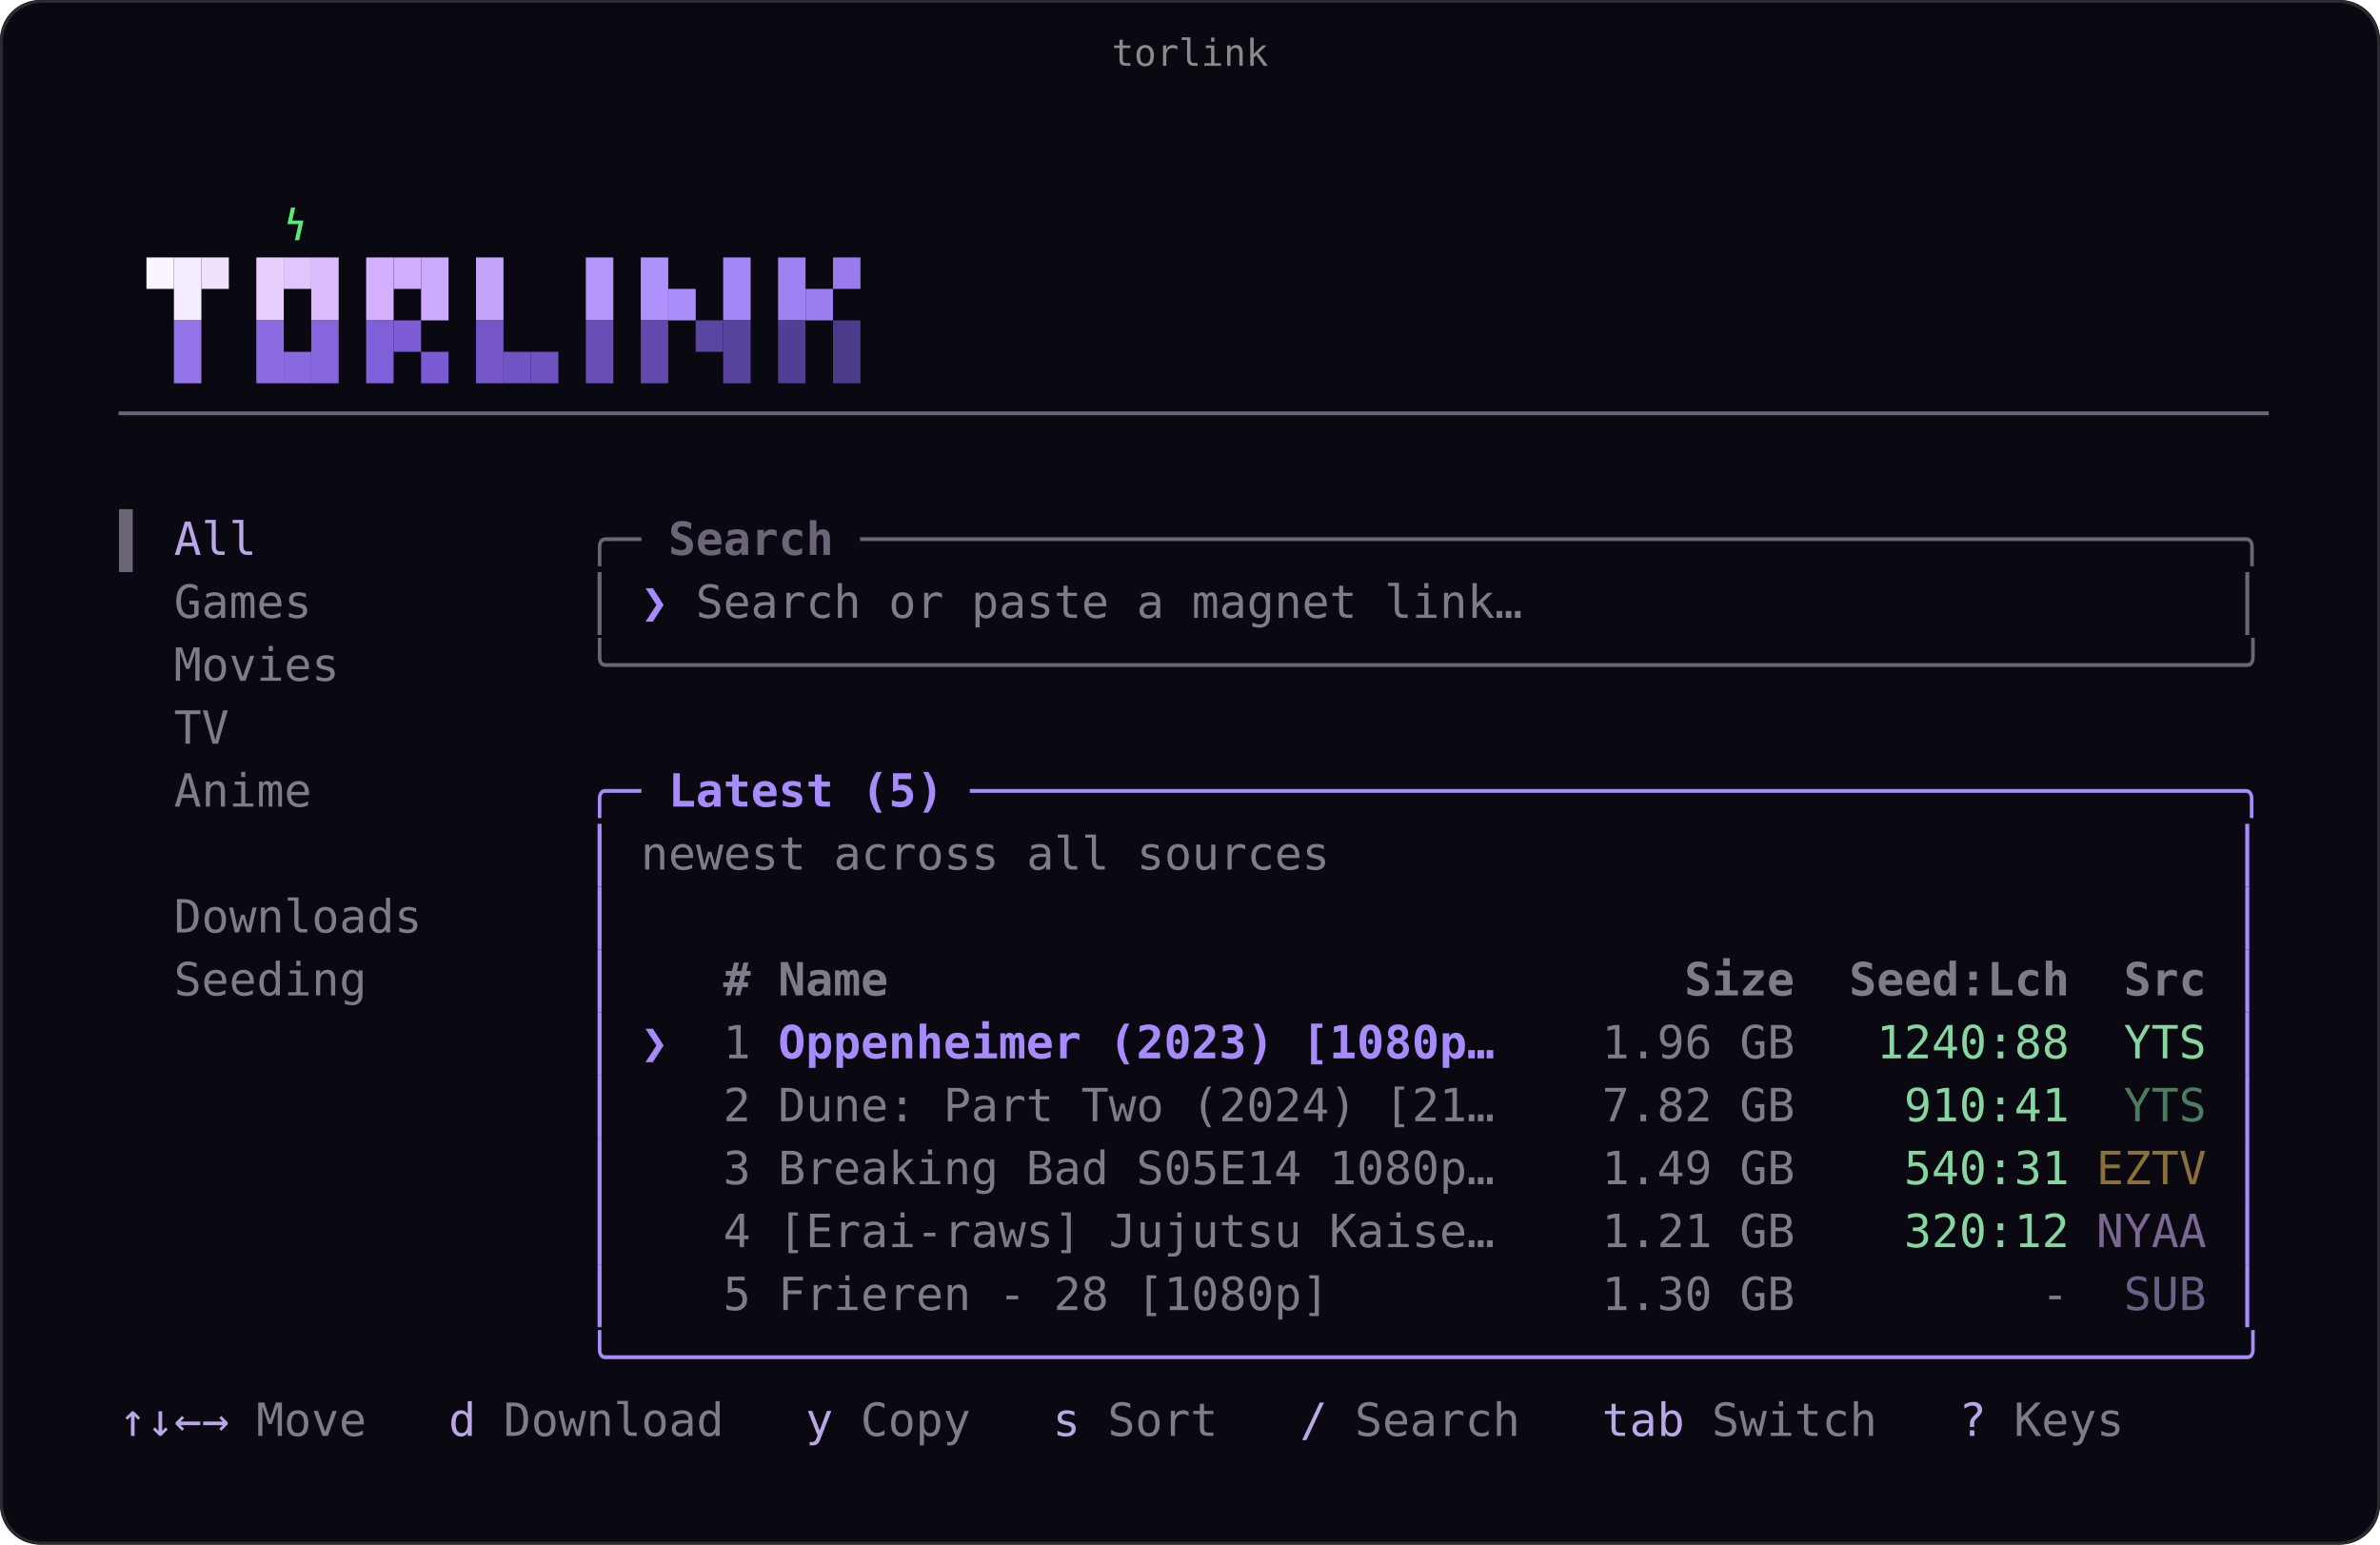
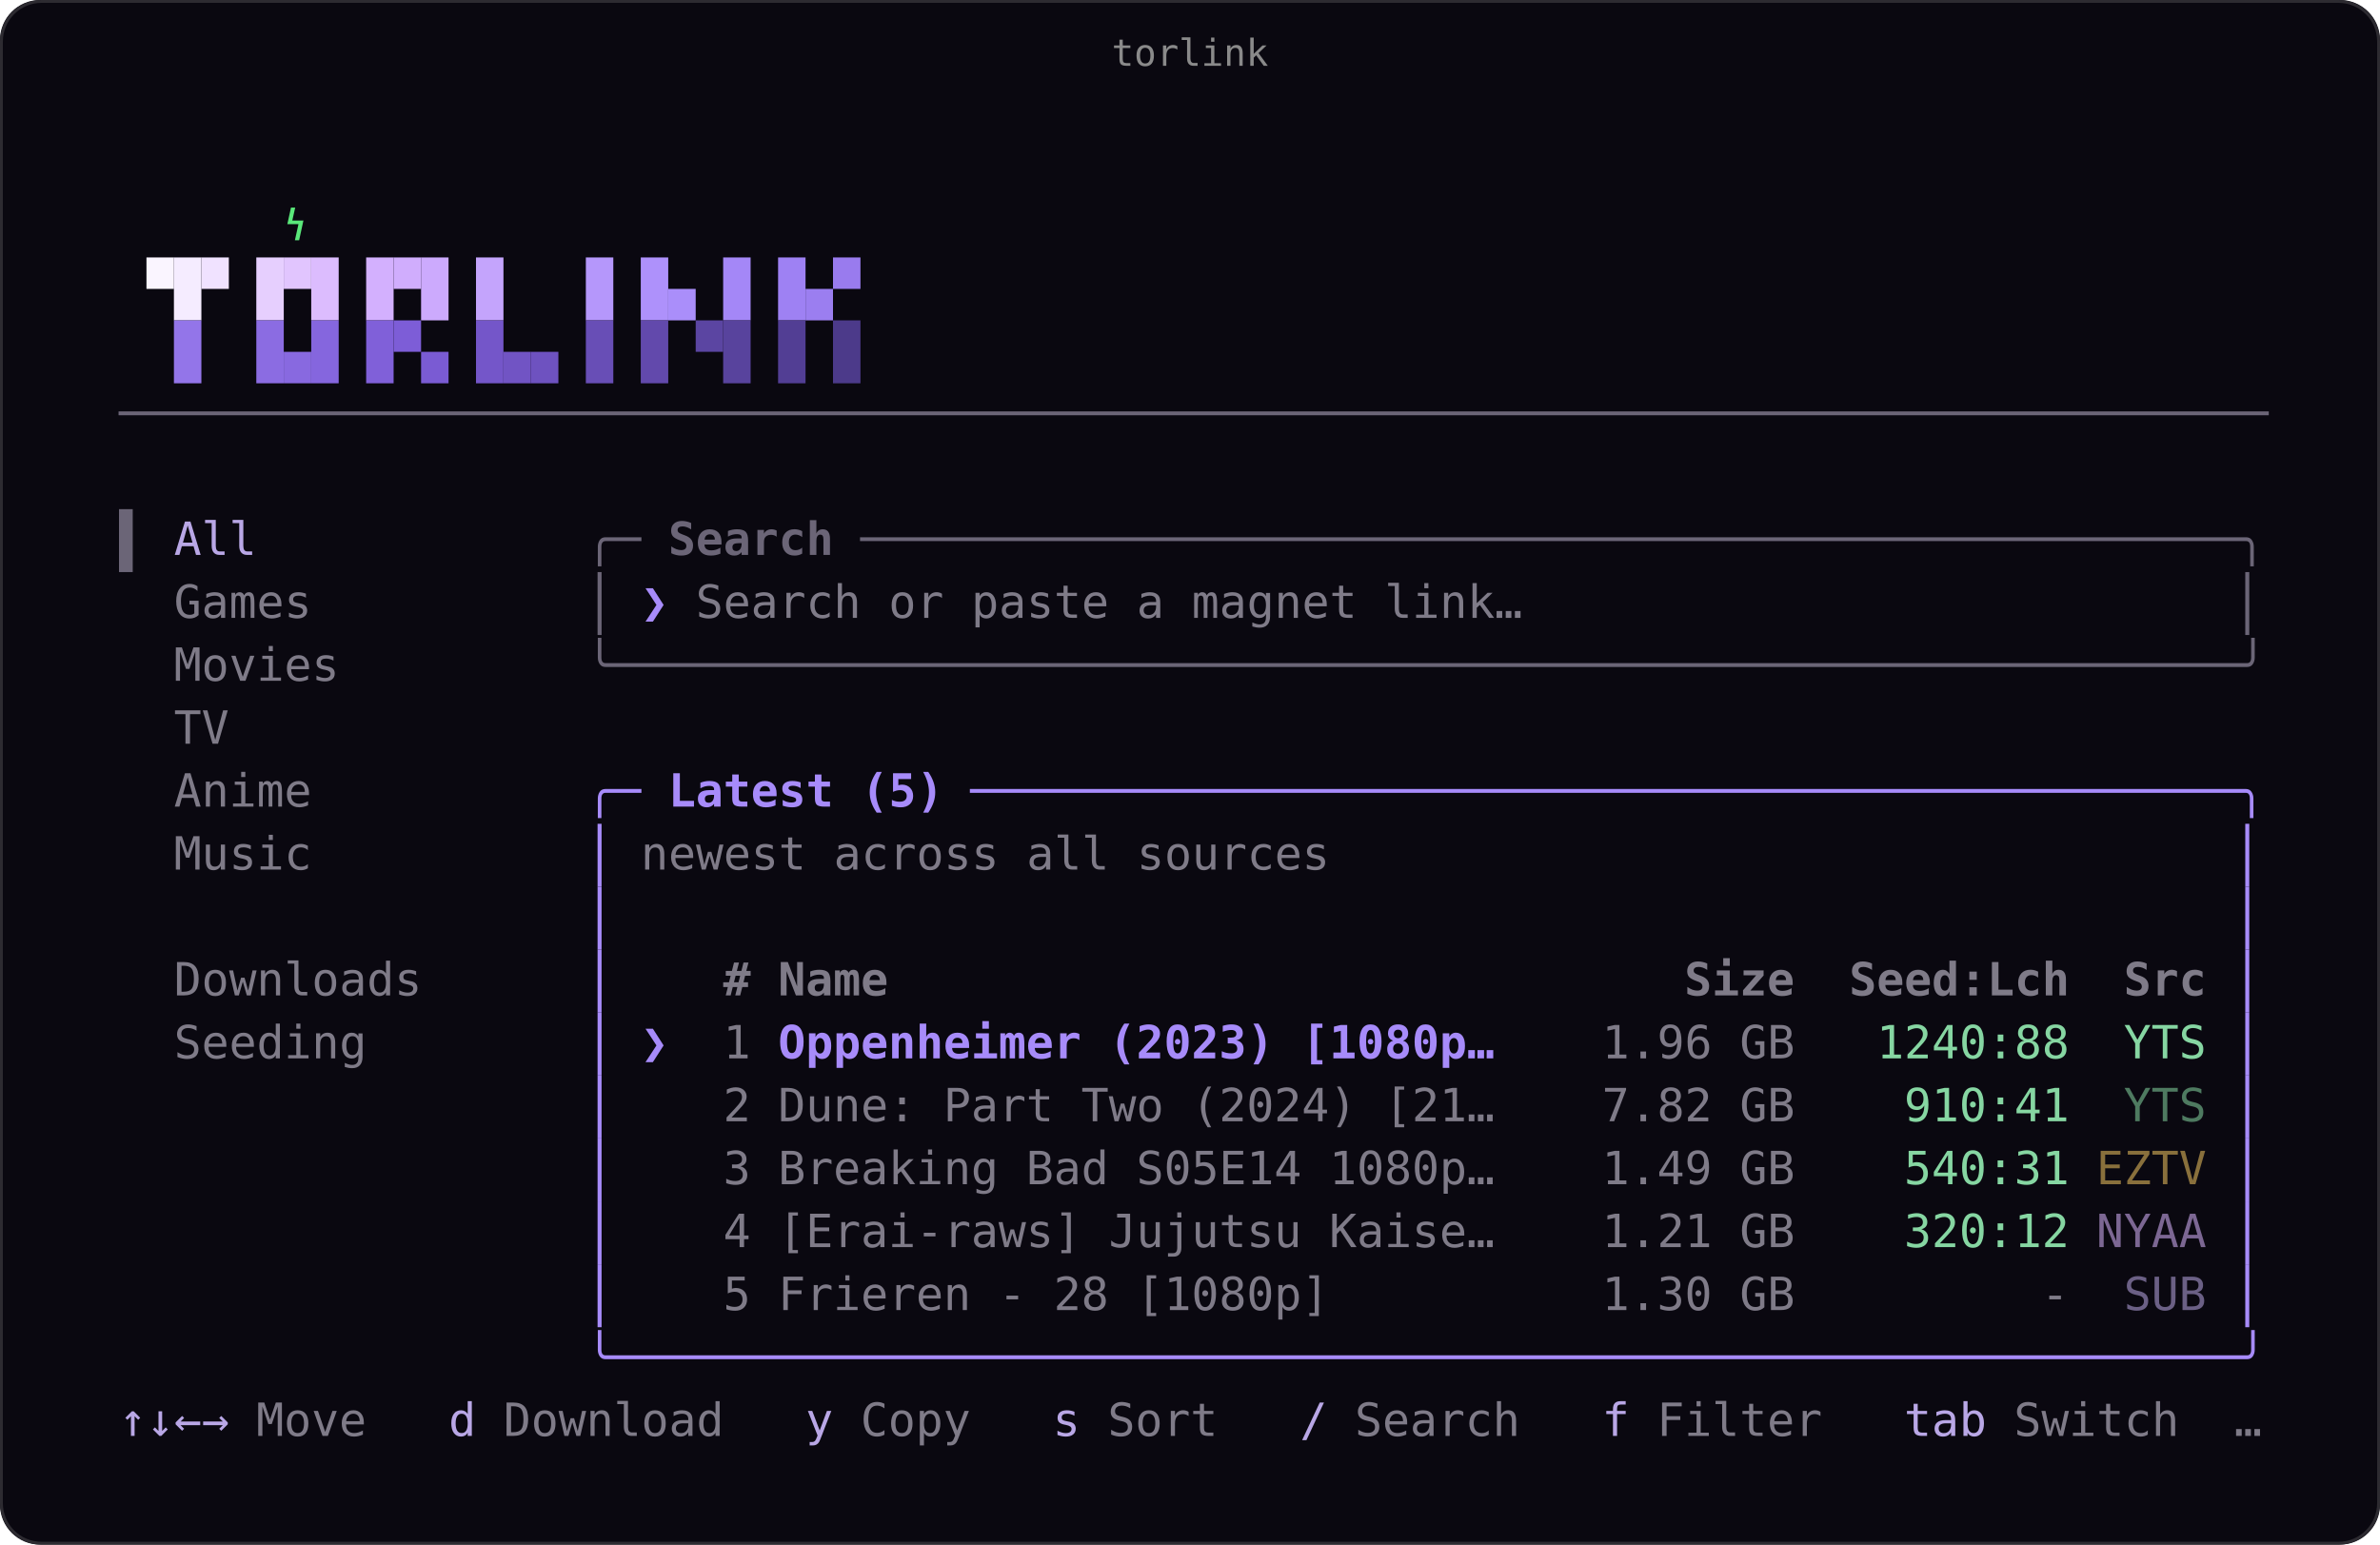
<svg xmlns="http://www.w3.org/2000/svg" width="832" height="540" viewBox="0 0 832 540" style="max-width: 832px; width: 100%; height: auto;" role="img">
  <rect width="100%" height="100%" rx="14" fill="#0a0810" />
  <rect x="0.5" y="0.5" width="831" height="539" rx="14" fill="none" stroke="#2d2b31" stroke-width="1" />
  <text x="416" y="23" text-anchor="middle" font-family="ui-monospace, &quot;Cascadia Mono&quot;, &quot;SF Mono&quot;, Menlo, Consolas, &quot;DejaVu Sans Mono&quot;, monospace" font-size="13" fill="#8a8a8a">torlink</text>
  <g font-family="ui-monospace, &quot;Cascadia Mono&quot;, &quot;SF Mono&quot;, Menlo, Consolas, &quot;DejaVu Sans Mono&quot;, monospace" font-size="16" fill="#ddd8ea">
    <text x="99.2" y="84" textLength="9.6" lengthAdjust="spacingAndGlyphs" xml:space="preserve" fill="#5ae87a" font-weight="600">𐓏</text>
    <rect x="51.2" y="90" width="9.6" height="11" fill="#faf5ff" />
    <rect x="60.8" y="90" width="9.6" height="22" fill="#f5ecff" />
    <rect x="70.4" y="90" width="9.6" height="11" fill="#f0e2ff" />
    <rect x="89.6" y="90" width="9.6" height="22" fill="#e6cffe" />
    <rect x="99.2" y="90" width="9.6" height="11" fill="#e1c5fe" />
    <rect x="108.8" y="90" width="9.6" height="22" fill="#dcbcfe" />
    <rect x="128" y="90" width="9.6" height="22" fill="#d3b0fe" />
    <rect x="137.6" y="90" width="9.6" height="11" fill="#d0adfd" />
    <rect x="147.2" y="90" width="9.6" height="22" fill="#ccaafd" />
    <rect x="166.4" y="90" width="9.6" height="22" fill="#c4a4fc" />
    <rect x="204.8" y="90" width="9.6" height="22" fill="#b597fb" />
    <rect x="224" y="90" width="9.6" height="22" fill="#ae91fb" />
    <rect x="233.6" y="101" width="9.6" height="11" fill="#aa8efa" />
    <rect x="252.8" y="90" width="9.6" height="22" fill="#a487f7" />
    <rect x="272" y="90" width="9.6" height="22" fill="#9e81f3" />
    <rect x="281.6" y="101" width="9.6" height="11" fill="#9b7ef0" />
    <rect x="291.2" y="90" width="9.6" height="11" fill="#997bee" />
    <rect x="60.8" y="112" width="9.6" height="22" fill="#9375e9" />
    <rect x="89.6" y="112" width="9.6" height="22" fill="#8b6ce2" />
    <rect x="99.2" y="123" width="9.6" height="11" fill="#8869e0" />
    <rect x="108.8" y="112" width="9.6" height="22" fill="#8566de" />
    <rect x="128" y="112" width="9.6" height="22" fill="#8060d9" />
    <rect x="137.6" y="112" width="9.6" height="11" fill="#7d5dd7" />
    <rect x="147.2" y="123" width="9.6" height="11" fill="#7a5bd3" />
    <rect x="166.4" y="112" width="9.6" height="22" fill="#7456c9" />
    <rect x="176" y="123" width="9.6" height="11" fill="#7154c4" />
    <rect x="185.6" y="123" width="9.6" height="11" fill="#6e52c0" />
    <rect x="204.8" y="112" width="9.6" height="22" fill="#684eb6" />
    <rect x="224" y="112" width="9.6" height="22" fill="#6249ac" />
    <rect x="243.2" y="112" width="9.6" height="11" fill="#5b45a2" />
    <rect x="252.8" y="112" width="9.6" height="22" fill="#58439d" />
    <rect x="272" y="112" width="9.6" height="22" fill="#523e94" />
    <rect x="291.2" y="112" width="9.6" height="22" fill="#4c3a8a" />
    <text x="41.6" y="150" textLength="748.8" lengthAdjust="spacingAndGlyphs" xml:space="preserve" fill="#6b6577">──────────────────────────────────────────────────────────────────────────────</text>
    <rect x="41.6" y="178" width="4.8" height="22" fill="#6b6577" />
    <text x="60.8" y="194" textLength="28.8" lengthAdjust="spacingAndGlyphs" xml:space="preserve" fill="#b9a7e6">All</text>
    <text x="204.8" y="194" textLength="19.2" lengthAdjust="spacingAndGlyphs" xml:space="preserve" fill="#6b6577">╭─</text>
    <text x="233.6" y="194" textLength="57.6" lengthAdjust="spacingAndGlyphs" xml:space="preserve" fill="#6b6577" font-weight="600">Search</text>
    <text x="300.8" y="194" textLength="489.6" lengthAdjust="spacingAndGlyphs" xml:space="preserve" fill="#6b6577">──────────────────────────────────────────────────╮</text>
    <text x="60.8" y="216" textLength="48" lengthAdjust="spacingAndGlyphs" xml:space="preserve" fill-opacity="0.55">Games</text>
    <rect x="208.9" y="200" width="1.4" height="22" fill="#6b6577" />
    <text x="224" y="216" textLength="9.6" lengthAdjust="spacingAndGlyphs" xml:space="preserve" fill="#a78bfa">❯</text>
    <text x="243.2" y="216" textLength="288" lengthAdjust="spacingAndGlyphs" xml:space="preserve" fill-opacity="0.55">Search or paste a magnet link…</text>
    <rect x="784.9" y="200" width="1.4" height="22" fill="#6b6577" />
    <text x="60.8" y="238" textLength="57.6" lengthAdjust="spacingAndGlyphs" xml:space="preserve" fill-opacity="0.55">Movies</text>
    <text x="204.8" y="238" textLength="585.6" lengthAdjust="spacingAndGlyphs" xml:space="preserve" fill="#6b6577">╰───────────────────────────────────────────────────────────╯</text>
    <text x="60.8" y="260" textLength="19.2" lengthAdjust="spacingAndGlyphs" xml:space="preserve" fill-opacity="0.55">TV</text>
    <text x="60.8" y="282" textLength="48" lengthAdjust="spacingAndGlyphs" xml:space="preserve" fill-opacity="0.55">Anime</text>
    <text x="204.8" y="282" textLength="19.2" lengthAdjust="spacingAndGlyphs" xml:space="preserve" fill="#a78bfa">╭─</text>
    <text x="233.6" y="282" textLength="96" lengthAdjust="spacingAndGlyphs" xml:space="preserve" fill="#a78bfa" font-weight="600">Latest (5)</text>
    <text x="339.2" y="282" textLength="451.2" lengthAdjust="spacingAndGlyphs" xml:space="preserve" fill="#a78bfa">──────────────────────────────────────────────╮</text>
+     <text x="60.8" y="304" textLength="48" lengthAdjust="spacingAndGlyphs" xml:space="preserve" fill-opacity="0.55">Music</text>
    <rect x="208.9" y="288" width="1.4" height="22" fill="#a78bfa" />
    <text x="224" y="304" textLength="240" lengthAdjust="spacingAndGlyphs" xml:space="preserve" fill-opacity="0.55">newest across all sources</text>
    <rect x="784.9" y="288" width="1.4" height="22" fill="#a78bfa" />
-     <text x="60.8" y="326" textLength="86.4" lengthAdjust="spacingAndGlyphs" xml:space="preserve" fill-opacity="0.55">Downloads</text>
    <rect x="208.9" y="310" width="1.4" height="22" fill="#a78bfa" />
    <rect x="784.9" y="310" width="1.4" height="22" fill="#a78bfa" />
-     <text x="60.8" y="348" textLength="67.2" lengthAdjust="spacingAndGlyphs" xml:space="preserve" fill-opacity="0.55">Seeding</text>
+     <text x="60.8" y="348" textLength="86.4" lengthAdjust="spacingAndGlyphs" xml:space="preserve" fill-opacity="0.55">Downloads</text>
    <rect x="208.9" y="332" width="1.4" height="22" fill="#a78bfa" />
    <text x="252.8" y="348" textLength="9.6" lengthAdjust="spacingAndGlyphs" xml:space="preserve" fill-opacity="0.55" font-weight="600">#</text>
    <text x="272" y="348" textLength="38.4" lengthAdjust="spacingAndGlyphs" xml:space="preserve" fill-opacity="0.55" font-weight="600">Name</text>
    <text x="588.8" y="348" textLength="38.4" lengthAdjust="spacingAndGlyphs" xml:space="preserve" fill-opacity="0.55" font-weight="600">Size</text>
    <text x="646.4" y="348" textLength="76.8" lengthAdjust="spacingAndGlyphs" xml:space="preserve" fill-opacity="0.55" font-weight="600">Seed:Lch</text>
    <text x="742.4" y="348" textLength="28.8" lengthAdjust="spacingAndGlyphs" xml:space="preserve" fill-opacity="0.55" font-weight="600">Src</text>
    <rect x="784.9" y="332" width="1.4" height="22" fill="#a78bfa" />
+     <text x="60.8" y="370" textLength="67.2" lengthAdjust="spacingAndGlyphs" xml:space="preserve" fill-opacity="0.55">Seeding</text>
    <rect x="208.9" y="354" width="1.4" height="22" fill="#a78bfa" />
    <text x="224" y="370" textLength="9.6" lengthAdjust="spacingAndGlyphs" xml:space="preserve" fill="#a78bfa">❯</text>
    <text x="252.8" y="370" textLength="9.6" lengthAdjust="spacingAndGlyphs" xml:space="preserve" fill-opacity="0.55">1</text>
    <text x="272" y="370" textLength="249.6" lengthAdjust="spacingAndGlyphs" xml:space="preserve" fill="#a78bfa" font-weight="600">Oppenheimer (2023) [1080p…</text>
    <text x="560" y="370" textLength="67.2" lengthAdjust="spacingAndGlyphs" xml:space="preserve" fill-opacity="0.55">1.96 GB</text>
    <text x="656" y="370" textLength="67.2" lengthAdjust="spacingAndGlyphs" xml:space="preserve" fill="#86d6a2">1240:88</text>
    <text x="742.4" y="370" textLength="28.8" lengthAdjust="spacingAndGlyphs" xml:space="preserve" fill="#86d6a2">YTS</text>
    <rect x="784.9" y="354" width="1.4" height="22" fill="#a78bfa" />
    <rect x="208.9" y="376" width="1.4" height="22" fill="#a78bfa" />
    <text x="252.8" y="392" textLength="9.6" lengthAdjust="spacingAndGlyphs" xml:space="preserve" fill-opacity="0.55">2</text>
    <text x="272" y="392" textLength="249.6" lengthAdjust="spacingAndGlyphs" xml:space="preserve" fill-opacity="0.55">Dune: Part Two (2024) [21…</text>
    <text x="560" y="392" textLength="67.2" lengthAdjust="spacingAndGlyphs" xml:space="preserve" fill-opacity="0.55">7.82 GB</text>
    <text x="665.6" y="392" textLength="57.6" lengthAdjust="spacingAndGlyphs" xml:space="preserve" fill="#86d6a2">910:41</text>
    <text x="742.4" y="392" textLength="28.8" lengthAdjust="spacingAndGlyphs" xml:space="preserve" fill="#86d6a2" fill-opacity="0.55">YTS</text>
    <rect x="784.9" y="376" width="1.4" height="22" fill="#a78bfa" />
    <rect x="208.9" y="398" width="1.4" height="22" fill="#a78bfa" />
    <text x="252.8" y="414" textLength="9.6" lengthAdjust="spacingAndGlyphs" xml:space="preserve" fill-opacity="0.55">3</text>
    <text x="272" y="414" textLength="249.6" lengthAdjust="spacingAndGlyphs" xml:space="preserve" fill-opacity="0.55">Breaking Bad S05E14 1080p…</text>
    <text x="560" y="414" textLength="67.2" lengthAdjust="spacingAndGlyphs" xml:space="preserve" fill-opacity="0.55">1.49 GB</text>
    <text x="665.6" y="414" textLength="57.6" lengthAdjust="spacingAndGlyphs" xml:space="preserve" fill="#86d6a2">540:31</text>
    <text x="732.8" y="414" textLength="38.4" lengthAdjust="spacingAndGlyphs" xml:space="preserve" fill="#f0c560" fill-opacity="0.55">EZTV</text>
    <rect x="784.9" y="398" width="1.4" height="22" fill="#a78bfa" />
    <rect x="208.9" y="420" width="1.4" height="22" fill="#a78bfa" />
    <text x="252.8" y="436" textLength="9.6" lengthAdjust="spacingAndGlyphs" xml:space="preserve" fill-opacity="0.55">4</text>
    <text x="272" y="436" textLength="249.6" lengthAdjust="spacingAndGlyphs" xml:space="preserve" fill-opacity="0.55">[Erai-raws] Jujutsu Kaise…</text>
    <text x="560" y="436" textLength="67.2" lengthAdjust="spacingAndGlyphs" xml:space="preserve" fill-opacity="0.55">1.21 GB</text>
    <text x="665.6" y="436" textLength="57.6" lengthAdjust="spacingAndGlyphs" xml:space="preserve" fill="#86d6a2">320:12</text>
    <text x="732.8" y="436" textLength="38.4" lengthAdjust="spacingAndGlyphs" xml:space="preserve" fill="#d8b4fe" fill-opacity="0.55">NYAA</text>
    <rect x="784.9" y="420" width="1.4" height="22" fill="#a78bfa" />
    <rect x="208.9" y="442" width="1.4" height="22" fill="#a78bfa" />
    <text x="252.8" y="458" textLength="9.6" lengthAdjust="spacingAndGlyphs" xml:space="preserve" fill-opacity="0.55">5</text>
    <text x="272" y="458" textLength="192" lengthAdjust="spacingAndGlyphs" xml:space="preserve" fill-opacity="0.55">Frieren - 28 [1080p]</text>
    <text x="560" y="458" textLength="67.2" lengthAdjust="spacingAndGlyphs" xml:space="preserve" fill-opacity="0.55">1.30 GB</text>
    <text x="713.6" y="458" textLength="9.6" lengthAdjust="spacingAndGlyphs" xml:space="preserve" fill-opacity="0.55">-</text>
    <text x="742.4" y="458" textLength="28.8" lengthAdjust="spacingAndGlyphs" xml:space="preserve" fill="#b9a7e6" fill-opacity="0.55">SUB</text>
    <rect x="784.9" y="442" width="1.4" height="22" fill="#a78bfa" />
    <text x="204.8" y="480" textLength="585.6" lengthAdjust="spacingAndGlyphs" xml:space="preserve" fill="#a78bfa">╰───────────────────────────────────────────────────────────╯</text>
    <text x="41.6" y="502" textLength="38.4" lengthAdjust="spacingAndGlyphs" xml:space="preserve" fill="#b9a7e6">↑↓←→</text>
    <text x="89.6" y="502" textLength="38.4" lengthAdjust="spacingAndGlyphs" xml:space="preserve" fill-opacity="0.55">Move</text>
    <text x="156.8" y="502" textLength="9.6" lengthAdjust="spacingAndGlyphs" xml:space="preserve" fill="#b9a7e6">d</text>
    <text x="176" y="502" textLength="76.8" lengthAdjust="spacingAndGlyphs" xml:space="preserve" fill-opacity="0.55">Download</text>
    <text x="281.6" y="502" textLength="9.6" lengthAdjust="spacingAndGlyphs" xml:space="preserve" fill="#b9a7e6">y</text>
    <text x="300.8" y="502" textLength="38.4" lengthAdjust="spacingAndGlyphs" xml:space="preserve" fill-opacity="0.55">Copy</text>
    <text x="368" y="502" textLength="9.6" lengthAdjust="spacingAndGlyphs" xml:space="preserve" fill="#b9a7e6">s</text>
    <text x="387.2" y="502" textLength="38.4" lengthAdjust="spacingAndGlyphs" xml:space="preserve" fill-opacity="0.55">Sort</text>
    <text x="454.4" y="502" textLength="9.6" lengthAdjust="spacingAndGlyphs" xml:space="preserve" fill="#b9a7e6">/</text>
    <text x="473.6" y="502" textLength="57.6" lengthAdjust="spacingAndGlyphs" xml:space="preserve" fill-opacity="0.55">Search</text>
-     <text x="560" y="502" textLength="28.8" lengthAdjust="spacingAndGlyphs" xml:space="preserve" fill="#b9a7e6">tab</text>
-     <text x="598.4" y="502" textLength="57.6" lengthAdjust="spacingAndGlyphs" xml:space="preserve" fill-opacity="0.55">Switch</text>
-     <text x="684.8" y="502" textLength="9.6" lengthAdjust="spacingAndGlyphs" xml:space="preserve" fill="#b9a7e6">?</text>
-     <text x="704" y="502" textLength="38.4" lengthAdjust="spacingAndGlyphs" xml:space="preserve" fill-opacity="0.55">Keys</text>
+     <text x="560" y="502" textLength="9.6" lengthAdjust="spacingAndGlyphs" xml:space="preserve" fill="#b9a7e6">f</text>
+     <text x="579.2" y="502" textLength="57.6" lengthAdjust="spacingAndGlyphs" xml:space="preserve" fill-opacity="0.55">Filter</text>
+     <text x="665.6" y="502" textLength="28.8" lengthAdjust="spacingAndGlyphs" xml:space="preserve" fill="#b9a7e6">tab</text>
+     <text x="704" y="502" textLength="86.4" lengthAdjust="spacingAndGlyphs" xml:space="preserve" fill-opacity="0.55">Switch  …</text>
  </g>
</svg>
